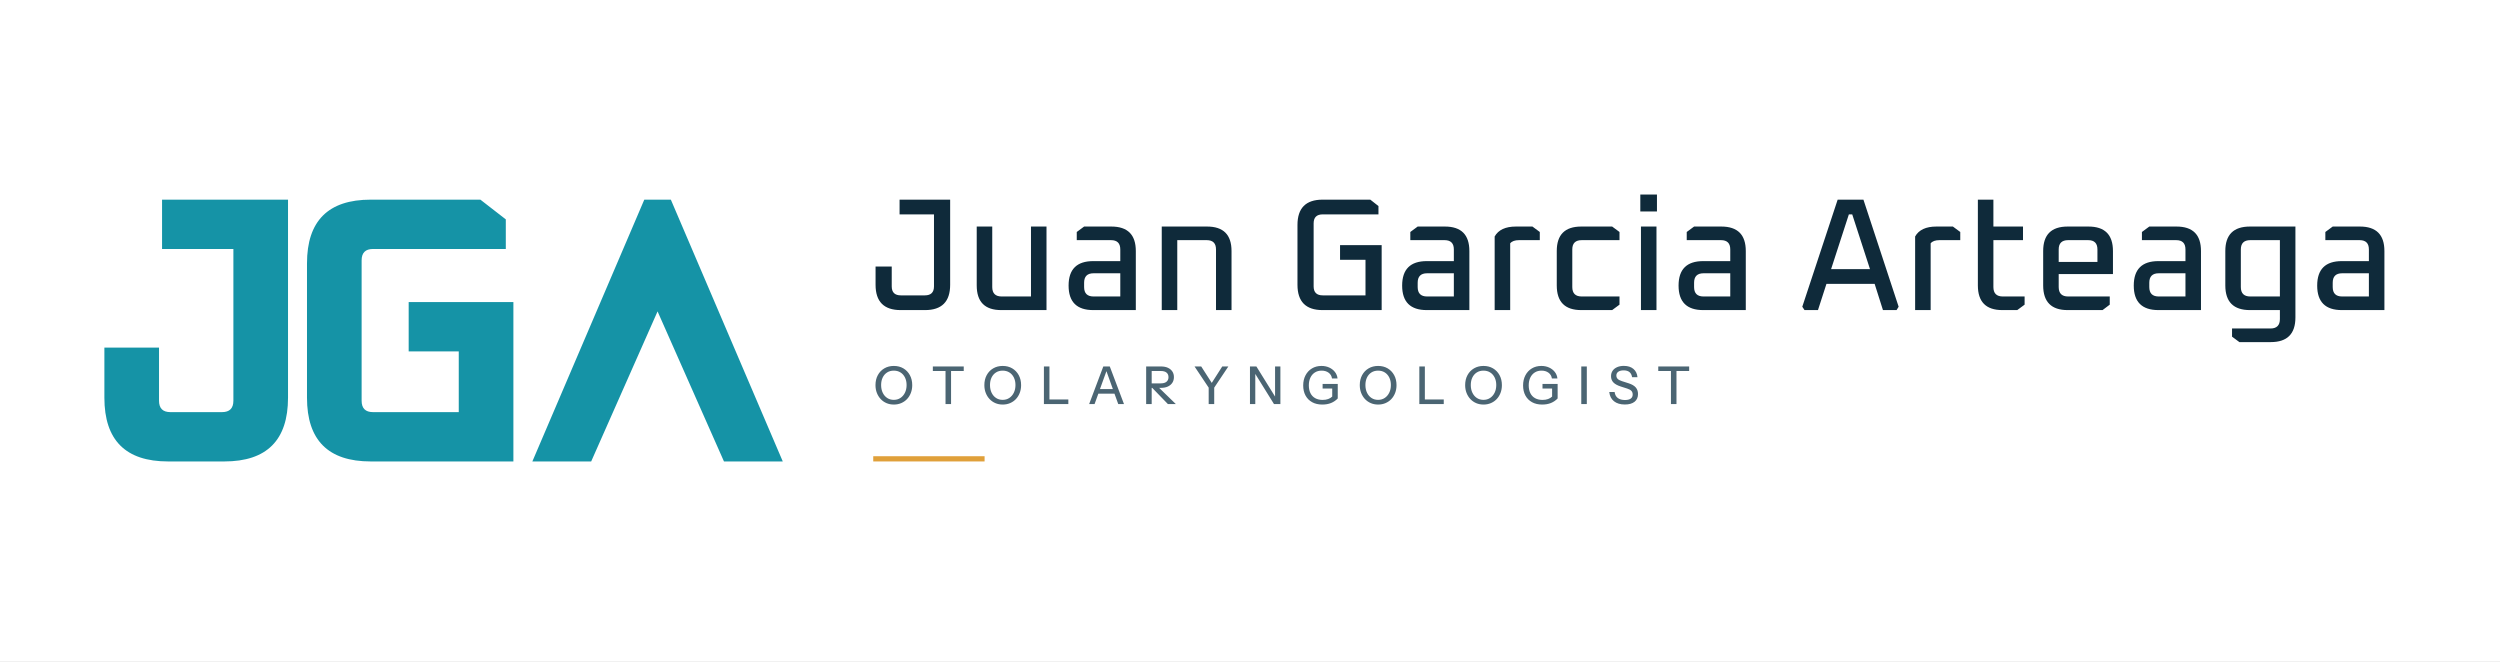
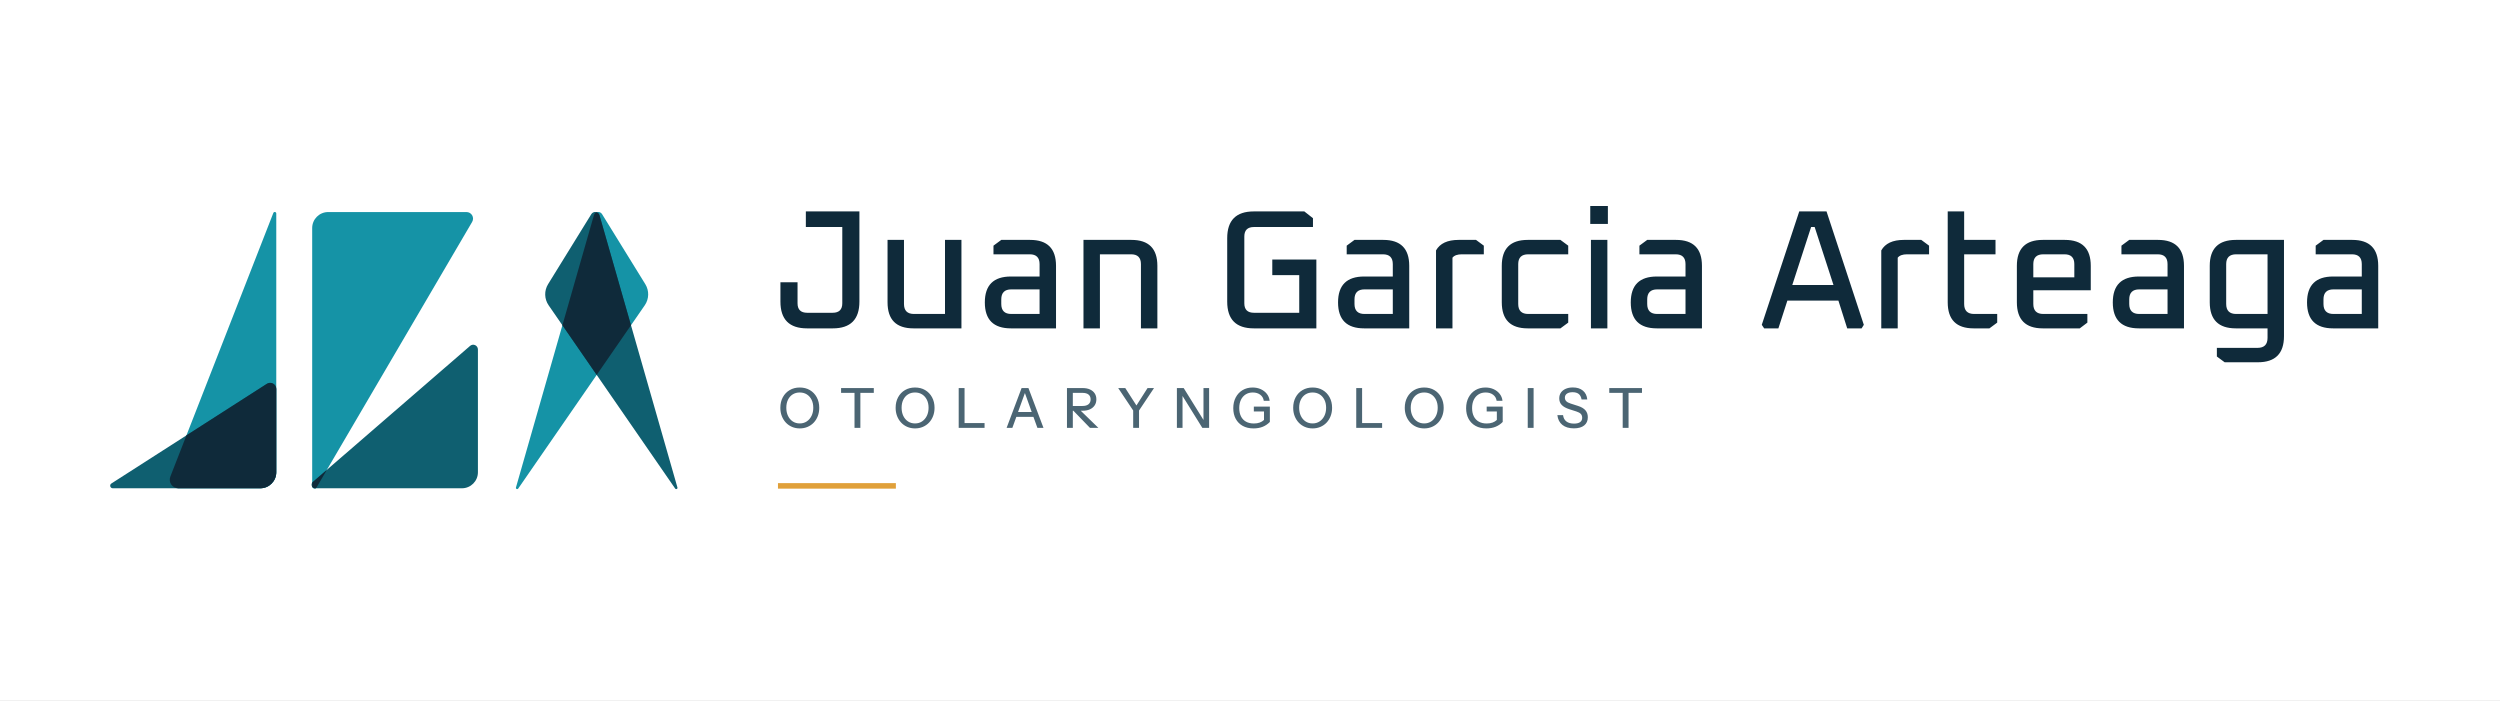
- <svg xmlns="http://www.w3.org/2000/svg" viewBox="0 0 1437 380" width="1437" height="380">
+ <svg xmlns="http://www.w3.org/2000/svg" viewBox="0 0 1357 380" width="1357" height="380">
  <rect width="100%" height="100%" fill="#ffffff" />
-   <path d="M60.0 228.601V199.814H91.405V230.346Q91.405 236.889 97.947 236.889H127.607Q134.15 236.889 134.15 230.346V143.111H93.149V114.76H165.554V228.601Q165.554 265.24 128.915 265.24H96.639Q60.0 265.24 60.0 228.601ZM176.458 228.601V151.399Q176.458 114.76 213.097 114.76H276.124L290.736 126.101V143.111H214.406Q207.863 143.111 207.863 149.654V230.346Q207.863 236.889 214.406 236.889H263.693V201.995H234.906V173.643H295.098V265.24H213.097Q176.458 265.24 176.458 228.601ZM306.00 265.24L370.34 114.76L385.60 114.76L449.94 265.24L416.14 265.24L377.97 178.99L339.81 265.24Z" fill="#1593a6" />
-   <path d="M503.275 163.704V153.216H512.567V164.624Q512.567 169.776 517.811 169.776H531.611Q536.855 169.776 536.855 164.624V123.224H517.075V114.76H546.147V163.704Q546.147 178.24 531.703 178.24H517.719Q503.275 178.24 503.275 163.704ZM561.419 164.072V130.216H570.343V164.992Q570.343 170.42 575.771 170.42H592.607V130.216H601.531V178.24H575.495Q561.419 178.24 561.419 164.072ZM628.395 178.24Q614.227 178.24 614.227 164.164Q614.227 150.088 628.395 150.088H643.943V143.372Q643.943 138.036 638.607 138.036H618.919V133.344L623.151 130.216H638.791Q652.867 130.216 652.867 144.292V178.24ZM623.151 164.992Q623.151 170.42 628.579 170.42H643.943V157.08H628.579Q623.151 157.08 623.151 162.508ZM667.771 178.24V130.216H693.807Q707.883 130.216 707.883 144.292V178.24H698.959V143.372Q698.959 138.036 693.623 138.036H676.695V178.24ZM745.787 163.704V129.296Q745.787 114.76 760.231 114.76H787.647L792.339 118.44V123.224H760.323Q755.079 123.224 755.079 128.376V164.624Q755.079 169.776 760.323 169.776H784.887V149.352H770.259V140.888H794.179V178.24H760.231Q745.787 178.24 745.787 163.704ZM820.123 178.24Q805.955 178.24 805.955 164.164Q805.955 150.088 820.123 150.088H835.671V143.372Q835.671 138.036 830.335 138.036H810.647V133.344L814.879 130.216H830.519Q844.595 130.216 844.595 144.292V178.24ZM814.879 164.992Q814.879 170.42 820.307 170.42H835.671V157.08H820.307Q814.879 157.08 814.879 162.508ZM859.131 178.24V135.92Q862.351 130.216 871.367 130.216H880.843L885.075 133.344V138.036H873.115Q869.527 138.036 868.055 139.876V178.24ZM894.827 164.072V144.292Q894.827 130.216 908.903 130.216H926.659L930.891 133.344V138.036H909.179Q903.751 138.036 903.751 143.372V164.992Q903.751 170.42 909.179 170.42H930.891V175.112L926.659 178.24H908.903Q894.827 178.24 894.827 164.072ZM942.851 121.568V111.816H952.419V121.568ZM943.219 178.24V130.216H952.143V178.24ZM979.007 178.24Q964.839 178.24 964.839 164.164Q964.839 150.088 979.007 150.088H994.555V143.372Q994.555 138.036 989.219 138.036H969.531V133.344L973.763 130.216H989.403Q1003.479 130.216 1003.479 144.292V178.24ZM973.763 164.992Q973.763 170.42 979.191 170.42H994.555V157.08H979.191Q973.763 157.08 973.763 162.508ZM1035.955 176.308 1056.287 114.76H1071.099L1091.339 176.308L1090.143 178.24H1082.323L1077.539 163.152H1049.847L1044.971 178.24H1037.243ZM1052.515 154.688H1074.871L1064.659 123.224H1062.727ZM1100.815 178.24V135.92Q1104.035 130.216 1113.051 130.216H1122.527L1126.759 133.344V138.036H1114.799Q1111.211 138.036 1109.739 139.876V178.24ZM1136.879 164.072V114.76H1145.803V130.216H1162.823V138.036H1145.803V164.992Q1145.803 170.42 1151.231 170.42H1163.743V175.112L1159.511 178.24H1150.955Q1136.879 178.24 1136.879 164.072ZM1174.415 164.072V144.292Q1174.415 130.216 1188.491 130.216H1200.451Q1214.527 130.216 1214.527 144.292V157.54H1183.339V164.992Q1183.339 170.42 1188.767 170.42H1212.687V175.112L1208.547 178.24H1188.491Q1174.415 178.24 1174.415 164.072ZM1183.339 150.548H1205.603V143.372Q1205.603 138.036 1200.267 138.036H1188.767Q1183.339 138.036 1183.339 143.372ZM1240.655 178.24Q1226.487 178.24 1226.487 164.164Q1226.487 150.088 1240.655 150.088H1256.203V143.372Q1256.203 138.036 1250.867 138.036H1231.179V133.344L1235.411 130.216H1251.051Q1265.127 130.216 1265.127 144.292V178.24ZM1235.411 164.992Q1235.411 170.42 1240.839 170.42H1256.203V157.08H1240.839Q1235.411 157.08 1235.411 162.508ZM1279.111 164.072V144.292Q1279.111 130.216 1293.279 130.216H1319.407V182.472Q1319.407 196.64 1305.239 196.64H1287.207L1282.975 193.512V188.82H1305.055Q1310.483 188.82 1310.483 183.392V178.24H1293.279Q1279.111 178.24 1279.111 164.072ZM1288.035 164.992Q1288.035 170.42 1293.463 170.42H1310.483V138.036H1293.463Q1288.035 138.036 1288.035 143.372ZM1346.087 178.24Q1331.919 178.24 1331.919 164.164Q1331.919 150.088 1346.087 150.088H1361.635V143.372Q1361.635 138.036 1356.299 138.036H1336.611V133.344L1340.843 130.216H1356.483Q1370.559 130.216 1370.559 144.292V178.24ZM1340.843 164.992Q1340.843 170.42 1346.271 170.42H1361.635V157.08H1346.271Q1340.843 157.08 1340.843 162.508Z" fill="#0f2a3a" />
-   <path d="M513.789 232.54Q511.479 232.54 509.559 231.715Q507.639 230.89 506.229 229.39Q504.819 227.89 504.024 225.85Q503.229 223.81 503.229 221.35Q503.229 218.11 504.579 215.62Q505.929 213.13 508.314 211.735Q510.699 210.34 513.759 210.34Q516.879 210.34 519.249 211.735Q521.619 213.13 522.984 215.62Q524.349 218.11 524.349 221.38Q524.349 223.81 523.554 225.865Q522.759 227.92 521.349 229.405Q519.939 230.89 518.004 231.715Q516.069 232.54 513.789 232.54ZM513.759 229.84Q515.919 229.84 517.569 228.745Q519.219 227.65 520.164 225.73Q521.109 223.81 521.109 221.32Q521.109 218.86 520.179 216.985Q519.249 215.11 517.599 214.075Q515.949 213.04 513.759 213.04Q511.569 213.04 509.934 214.075Q508.299 215.11 507.384 216.97Q506.469 218.83 506.469 221.32Q506.469 223.84 507.399 225.76Q508.329 227.68 509.964 228.76Q511.599 229.84 513.759 229.84ZM543.489 232.24V213.25H536.199V210.64H553.959V213.25H546.669V232.24ZM576.369 232.54Q574.059 232.54 572.139 231.715Q570.219 230.89 568.809 229.39Q567.399 227.89 566.604 225.85Q565.809 223.81 565.809 221.35Q565.809 218.11 567.159 215.62Q568.509 213.13 570.894 211.735Q573.279 210.34 576.339 210.34Q579.459 210.34 581.829 211.735Q584.199 213.13 585.564 215.62Q586.929 218.11 586.929 221.38Q586.929 223.81 586.134 225.865Q585.339 227.92 583.929 229.405Q582.519 230.89 580.584 231.715Q578.649 232.54 576.369 232.54ZM576.339 229.84Q578.499 229.84 580.149 228.745Q581.799 227.65 582.744 225.73Q583.689 223.81 583.689 221.32Q583.689 218.86 582.759 216.985Q581.829 215.11 580.179 214.075Q578.529 213.04 576.339 213.04Q574.149 213.04 572.514 214.075Q570.879 215.11 569.964 216.97Q569.049 218.83 569.049 221.32Q569.049 223.84 569.979 225.76Q570.909 227.68 572.544 228.76Q574.179 229.84 576.339 229.84ZM600.039 232.24V210.64H603.219V229.63H614.079V232.24ZM626.049 232.24 634.179 210.64H637.899L646.059 232.24H642.759L640.599 226.27H631.329L629.169 232.24ZM635.979 213.34 632.259 223.63H639.669ZM658.809 232.24V210.64H667.329Q669.669 210.64 671.319 211.405Q672.969 212.17 673.869 213.535Q674.769 214.9 674.769 216.76Q674.769 218.62 673.869 220.0Q672.969 221.38 671.319 222.16Q669.669 222.94 667.329 222.94H666.279L675.849 232.24H671.289L662.289 222.94H661.989V232.24ZM661.989 220.36H667.239Q669.399 220.36 670.524 219.415Q671.649 218.47 671.649 216.79Q671.649 215.11 670.539 214.18Q669.429 213.25 667.239 213.25H661.989ZM694.749 232.24V222.82L686.619 210.64H690.459L696.519 220.09L702.549 210.64H706.059L697.929 222.82V232.24ZM718.479 232.24V210.64H722.169L732.909 227.95V210.64H735.969V232.24H732.279L721.539 214.93V232.24ZM760.059 232.54Q756.669 232.54 754.209 231.175Q751.749 229.81 750.414 227.35Q749.079 224.89 749.079 221.56Q749.079 218.26 750.414 215.725Q751.749 213.19 754.119 211.765Q756.489 210.34 759.579 210.34Q762.039 210.34 764.034 211.255Q766.029 212.17 767.304 213.79Q768.579 215.41 768.819 217.54H765.639Q765.339 215.47 763.719 214.255Q762.099 213.04 759.669 213.04Q757.449 213.04 755.799 214.09Q754.149 215.14 753.234 217.03Q752.319 218.92 752.319 221.5Q752.319 224.11 753.249 225.985Q754.179 227.86 755.964 228.865Q757.749 229.87 760.269 229.87Q762.069 229.87 763.449 229.36Q764.769 228.88 765.759 227.95V223.33H760.239V220.69H768.939V229.03Q767.259 230.77 765.069 231.655Q762.879 232.54 760.059 232.54ZM792.159 232.54Q789.849 232.54 787.929 231.715Q786.009 230.89 784.599 229.39Q783.189 227.89 782.394 225.85Q781.599 223.81 781.599 221.35Q781.599 218.11 782.949 215.62Q784.299 213.13 786.684 211.735Q789.069 210.34 792.129 210.34Q795.249 210.34 797.619 211.735Q799.989 213.13 801.354 215.62Q802.719 218.11 802.719 221.38Q802.719 223.81 801.924 225.865Q801.129 227.92 799.719 229.405Q798.309 230.89 796.374 231.715Q794.439 232.54 792.159 232.54ZM792.129 229.84Q794.289 229.84 795.939 228.745Q797.589 227.65 798.534 225.73Q799.479 223.81 799.479 221.32Q799.479 218.86 798.549 216.985Q797.619 215.11 795.969 214.075Q794.319 213.04 792.129 213.04Q789.939 213.04 788.304 214.075Q786.669 215.11 785.754 216.97Q784.839 218.83 784.839 221.32Q784.839 223.84 785.769 225.76Q786.699 227.68 788.334 228.76Q789.969 229.84 792.129 229.84ZM815.829 232.24V210.64H819.009V229.63H829.869V232.24ZM852.729 232.54Q850.419 232.54 848.499 231.715Q846.579 230.89 845.169 229.39Q843.759 227.89 842.964 225.85Q842.169 223.81 842.169 221.35Q842.169 218.11 843.519 215.62Q844.869 213.13 847.254 211.735Q849.639 210.34 852.699 210.34Q855.819 210.34 858.189 211.735Q860.559 213.13 861.924 215.62Q863.289 218.11 863.289 221.38Q863.289 223.81 862.494 225.865Q861.699 227.92 860.289 229.405Q858.879 230.89 856.944 231.715Q855.009 232.54 852.729 232.54ZM852.699 229.84Q854.859 229.84 856.509 228.745Q858.159 227.65 859.104 225.73Q860.049 223.81 860.049 221.32Q860.049 218.86 859.119 216.985Q858.189 215.11 856.539 214.075Q854.889 213.04 852.699 213.04Q850.509 213.04 848.874 214.075Q847.239 215.11 846.324 216.97Q845.409 218.83 845.409 221.32Q845.409 223.84 846.339 225.76Q847.269 227.68 848.904 228.76Q850.539 229.84 852.699 229.84ZM886.449 232.54Q883.059 232.54 880.599 231.175Q878.139 229.81 876.804 227.35Q875.469 224.89 875.469 221.56Q875.469 218.26 876.804 215.725Q878.139 213.19 880.509 211.765Q882.879 210.34 885.969 210.34Q888.429 210.34 890.424 211.255Q892.419 212.17 893.694 213.79Q894.969 215.41 895.209 217.54H892.029Q891.729 215.47 890.109 214.255Q888.489 213.04 886.059 213.04Q883.839 213.04 882.189 214.09Q880.539 215.14 879.624 217.03Q878.709 218.92 878.709 221.5Q878.709 224.11 879.639 225.985Q880.569 227.86 882.354 228.865Q884.139 229.87 886.659 229.87Q888.459 229.87 889.839 229.36Q891.159 228.88 892.149 227.95V223.33H886.629V220.69H895.329V229.03Q893.649 230.77 891.459 231.655Q889.269 232.54 886.449 232.54ZM908.919 232.24V210.64H912.099V232.24ZM933.969 232.51Q930.069 232.51 927.729 230.65Q925.389 228.79 924.999 225.34H928.089Q928.359 227.59 929.889 228.76Q931.419 229.93 934.029 229.93Q936.219 229.93 937.344 229.12Q938.469 228.31 938.469 226.81Q938.469 225.46 937.719 224.665Q936.969 223.87 935.349 223.36L931.599 222.16Q928.719 221.23 927.369 219.82Q926.019 218.41 926.019 216.25Q926.019 214.42 926.934 213.1Q927.849 211.78 929.514 211.045Q931.179 210.31 933.399 210.31Q936.819 210.31 938.874 212.035Q940.929 213.76 941.229 216.82H938.139Q937.779 214.78 936.579 213.835Q935.379 212.89 933.279 212.89Q931.299 212.89 930.189 213.67Q929.079 214.45 929.079 215.86Q929.079 217.0 929.814 217.765Q930.549 218.53 932.259 219.07L936.189 220.33Q938.919 221.2 940.224 222.7Q941.529 224.2 941.529 226.48Q941.529 229.36 939.549 230.935Q937.569 232.51 933.969 232.51ZM960.459 232.24V213.25H953.169V210.64H970.929V213.25H963.639V232.24Z" fill="#4b6573" />
-   <rect x="501.939" y="262.24" width="64" height="3" fill="#e0a03a" />
+   <g id="jga" transform="translate(60 115.101) scale(1.49935)">
+     <defs>
+       <clipPath id="jga-0">
+         <path d="M58.95 0.3A0.55 0.55 0 0 1 60 0.49L60 94.21A5.79 5.79 0 0 1 54.21 100L24.55 100A3.1 3.1 0 0 1 21.65 95.77Z" />
+       </clipPath>
+       <clipPath id="jga-1">
+         <path d="M73 5.79A5.79 5.79 0 0 1 78.79 0L128.86 0A2.37 2.37 0 0 1 130.91 3.57L74.59 99.69A0.85 0.85 0 0 1 73 99.26Z" />
+       </clipPath>
+       <clipPath id="jga-2">
+         <path d="M147.61 100.07A0.46 0.46 0 0 1 146.78 99.68L174.99 1.14A1.63 1.63 0 0 1 177.93 0.73L193.6 26.11A7 7 0 0 1 193.4 33.76Z" />
+       </clipPath>
+     </defs>
+     <path fill="#1593a6" d="M58.95 0.3A0.55 0.55 0 0 1 60 0.49L60 94.21A5.79 5.79 0 0 1 54.21 100L24.55 100A3.1 3.1 0 0 1 21.65 95.77Z" />
+     <path fill="#0f5f70" d="M0.3 98.27A0.94 0.94 0 0 0 0.8 100L54.21 100A5.79 5.79 0 0 0 60 94.21L60 64.05A2.21 2.21 0 0 0 56.59 62.18Z" />
+     <path fill="#0f2a3a" clip-path="url(#jga-0)" d="M0.3 98.27A0.94 0.94 0 0 0 0.8 100L54.21 100A5.79 5.79 0 0 0 60 94.21L60 64.05A2.21 2.21 0 0 0 56.59 62.18Z" />
+     <path fill="#1593a6" d="M73 5.79A5.79 5.79 0 0 1 78.79 0L128.86 0A2.37 2.37 0 0 1 130.91 3.57L74.59 99.69A0.85 0.85 0 0 1 73 99.26Z" />
+     <path fill="#0f5f70" d="M73.21 97.74A1.29 1.29 0 0 0 74.06 100L127.21 100A5.79 5.79 0 0 0 133 94.21L133 49.74A1.71 1.71 0 0 0 130.18 48.44Z" />
+     <path fill="#0f2a3a" clip-path="url(#jga-1)" d="M73.21 97.74A1.29 1.29 0 0 0 74.06 100L127.21 100A5.79 5.79 0 0 0 133 94.21L133 49.74A1.71 1.71 0 0 0 130.18 48.44Z" />
+     <path fill="#1593a6" d="M147.61 100.07A0.46 0.46 0 0 1 146.78 99.68L174.99 1.14A1.63 1.63 0 0 1 177.93 0.73L193.6 26.11A7 7 0 0 1 193.4 33.76Z" />
+     <path fill="#0f5f70" d="M204.39 100.07A0.46 0.46 0 0 0 205.22 99.68L177.01 1.14A1.63 1.63 0 0 0 174.07 0.73L158.4 26.11A7 7 0 0 0 158.6 33.76Z" />
+     <path fill="#0f2a3a" clip-path="url(#jga-2)" d="M204.39 100.07A0.46 0.46 0 0 0 205.22 99.68L177.01 1.14A1.63 1.63 0 0 0 174.07 0.73L158.4 26.11A7 7 0 0 0 158.6 33.76Z" />
+   </g>
+   <g transform="translate(-79.66 0)">
+     <path d="M503.275 163.704V153.216H512.567V164.624Q512.567 169.776 517.811 169.776H531.611Q536.855 169.776 536.855 164.624V123.224H517.075V114.76H546.147V163.704Q546.147 178.24 531.703 178.24H517.719Q503.275 178.24 503.275 163.704ZM561.419 164.072V130.216H570.343V164.992Q570.343 170.42 575.771 170.42H592.607V130.216H601.531V178.24H575.495Q561.419 178.24 561.419 164.072ZM628.395 178.24Q614.227 178.24 614.227 164.164Q614.227 150.088 628.395 150.088H643.943V143.372Q643.943 138.036 638.607 138.036H618.919V133.344L623.151 130.216H638.791Q652.867 130.216 652.867 144.292V178.24ZM623.151 164.992Q623.151 170.42 628.579 170.42H643.943V157.08H628.579Q623.151 157.08 623.151 162.508ZM667.771 178.24V130.216H693.807Q707.883 130.216 707.883 144.292V178.24H698.959V143.372Q698.959 138.036 693.623 138.036H676.695V178.24ZM745.787 163.704V129.296Q745.787 114.76 760.231 114.76H787.647L792.339 118.44V123.224H760.323Q755.079 123.224 755.079 128.376V164.624Q755.079 169.776 760.323 169.776H784.887V149.352H770.259V140.888H794.179V178.24H760.231Q745.787 178.24 745.787 163.704ZM820.123 178.24Q805.955 178.24 805.955 164.164Q805.955 150.088 820.123 150.088H835.671V143.372Q835.671 138.036 830.335 138.036H810.647V133.344L814.879 130.216H830.519Q844.595 130.216 844.595 144.292V178.24ZM814.879 164.992Q814.879 170.42 820.307 170.42H835.671V157.08H820.307Q814.879 157.08 814.879 162.508ZM859.131 178.24V135.92Q862.351 130.216 871.367 130.216H880.843L885.075 133.344V138.036H873.115Q869.527 138.036 868.055 139.876V178.24ZM894.827 164.072V144.292Q894.827 130.216 908.903 130.216H926.659L930.891 133.344V138.036H909.179Q903.751 138.036 903.751 143.372V164.992Q903.751 170.42 909.179 170.42H930.891V175.112L926.659 178.24H908.903Q894.827 178.24 894.827 164.072ZM942.851 121.568V111.816H952.419V121.568ZM943.219 178.24V130.216H952.143V178.24ZM979.007 178.24Q964.839 178.24 964.839 164.164Q964.839 150.088 979.007 150.088H994.555V143.372Q994.555 138.036 989.219 138.036H969.531V133.344L973.763 130.216H989.403Q1003.479 130.216 1003.479 144.292V178.24ZM973.763 164.992Q973.763 170.42 979.191 170.42H994.555V157.08H979.191Q973.763 157.08 973.763 162.508ZM1035.955 176.308 1056.287 114.76H1071.099L1091.339 176.308L1090.143 178.24H1082.323L1077.539 163.152H1049.847L1044.971 178.24H1037.243ZM1052.515 154.688H1074.871L1064.659 123.224H1062.727ZM1100.815 178.24V135.92Q1104.035 130.216 1113.051 130.216H1122.527L1126.759 133.344V138.036H1114.799Q1111.211 138.036 1109.739 139.876V178.24ZM1136.879 164.072V114.76H1145.803V130.216H1162.823V138.036H1145.803V164.992Q1145.803 170.42 1151.231 170.42H1163.743V175.112L1159.511 178.24H1150.955Q1136.879 178.24 1136.879 164.072ZM1174.415 164.072V144.292Q1174.415 130.216 1188.491 130.216H1200.451Q1214.527 130.216 1214.527 144.292V157.54H1183.339V164.992Q1183.339 170.42 1188.767 170.42H1212.687V175.112L1208.547 178.24H1188.491Q1174.415 178.24 1174.415 164.072ZM1183.339 150.548H1205.603V143.372Q1205.603 138.036 1200.267 138.036H1188.767Q1183.339 138.036 1183.339 143.372ZM1240.655 178.24Q1226.487 178.24 1226.487 164.164Q1226.487 150.088 1240.655 150.088H1256.203V143.372Q1256.203 138.036 1250.867 138.036H1231.179V133.344L1235.411 130.216H1251.051Q1265.127 130.216 1265.127 144.292V178.24ZM1235.411 164.992Q1235.411 170.42 1240.839 170.42H1256.203V157.08H1240.839Q1235.411 157.08 1235.411 162.508ZM1279.111 164.072V144.292Q1279.111 130.216 1293.279 130.216H1319.407V182.472Q1319.407 196.64 1305.239 196.64H1287.207L1282.975 193.512V188.82H1305.055Q1310.483 188.82 1310.483 183.392V178.24H1293.279Q1279.111 178.24 1279.111 164.072ZM1288.035 164.992Q1288.035 170.42 1293.463 170.42H1310.483V138.036H1293.463Q1288.035 138.036 1288.035 143.372ZM1346.087 178.24Q1331.919 178.24 1331.919 164.164Q1331.919 150.088 1346.087 150.088H1361.635V143.372Q1361.635 138.036 1356.299 138.036H1336.611V133.344L1340.843 130.216H1356.483Q1370.559 130.216 1370.559 144.292V178.24ZM1340.843 164.992Q1340.843 170.42 1346.271 170.42H1361.635V157.08H1346.271Q1340.843 157.08 1340.843 162.508Z" fill="#0f2a3a" />
+     <path d="M513.789 232.54Q511.479 232.54 509.559 231.715Q507.639 230.89 506.229 229.39Q504.819 227.89 504.024 225.85Q503.229 223.81 503.229 221.35Q503.229 218.11 504.579 215.62Q505.929 213.13 508.314 211.735Q510.699 210.34 513.759 210.34Q516.879 210.34 519.249 211.735Q521.619 213.13 522.984 215.62Q524.349 218.11 524.349 221.38Q524.349 223.81 523.554 225.865Q522.759 227.92 521.349 229.405Q519.939 230.89 518.004 231.715Q516.069 232.54 513.789 232.54ZM513.759 229.84Q515.919 229.84 517.569 228.745Q519.219 227.65 520.164 225.73Q521.109 223.81 521.109 221.32Q521.109 218.86 520.179 216.985Q519.249 215.11 517.599 214.075Q515.949 213.04 513.759 213.04Q511.569 213.04 509.934 214.075Q508.299 215.11 507.384 216.97Q506.469 218.83 506.469 221.32Q506.469 223.84 507.399 225.76Q508.329 227.68 509.964 228.76Q511.599 229.84 513.759 229.84ZM543.489 232.24V213.25H536.199V210.64H553.959V213.25H546.669V232.24ZM576.369 232.54Q574.059 232.54 572.139 231.715Q570.219 230.89 568.809 229.39Q567.399 227.89 566.604 225.85Q565.809 223.81 565.809 221.35Q565.809 218.11 567.159 215.62Q568.509 213.13 570.894 211.735Q573.279 210.34 576.339 210.34Q579.459 210.34 581.829 211.735Q584.199 213.13 585.564 215.62Q586.929 218.11 586.929 221.38Q586.929 223.81 586.134 225.865Q585.339 227.92 583.929 229.405Q582.519 230.89 580.584 231.715Q578.649 232.54 576.369 232.54ZM576.339 229.84Q578.499 229.84 580.149 228.745Q581.799 227.65 582.744 225.73Q583.689 223.81 583.689 221.32Q583.689 218.86 582.759 216.985Q581.829 215.11 580.179 214.075Q578.529 213.04 576.339 213.04Q574.149 213.04 572.514 214.075Q570.879 215.11 569.964 216.97Q569.049 218.83 569.049 221.32Q569.049 223.84 569.979 225.76Q570.909 227.68 572.544 228.76Q574.179 229.84 576.339 229.84ZM600.039 232.24V210.64H603.219V229.63H614.079V232.24ZM626.049 232.24 634.179 210.64H637.899L646.059 232.24H642.759L640.599 226.27H631.329L629.169 232.24ZM635.979 213.34 632.259 223.63H639.669ZM658.809 232.24V210.64H667.329Q669.669 210.64 671.319 211.405Q672.969 212.17 673.869 213.535Q674.769 214.9 674.769 216.76Q674.769 218.62 673.869 220.0Q672.969 221.38 671.319 222.16Q669.669 222.94 667.329 222.94H666.279L675.849 232.24H671.289L662.289 222.94H661.989V232.24ZM661.989 220.36H667.239Q669.399 220.36 670.524 219.415Q671.649 218.47 671.649 216.79Q671.649 215.11 670.539 214.18Q669.429 213.25 667.239 213.25H661.989ZM694.749 232.24V222.82L686.619 210.64H690.459L696.519 220.09L702.549 210.64H706.059L697.929 222.82V232.24ZM718.479 232.24V210.64H722.169L732.909 227.95V210.64H735.969V232.24H732.279L721.539 214.93V232.24ZM760.059 232.54Q756.669 232.54 754.209 231.175Q751.749 229.81 750.414 227.35Q749.079 224.89 749.079 221.56Q749.079 218.26 750.414 215.725Q751.749 213.19 754.119 211.765Q756.489 210.34 759.579 210.34Q762.039 210.34 764.034 211.255Q766.029 212.17 767.304 213.79Q768.579 215.41 768.819 217.54H765.639Q765.339 215.47 763.719 214.255Q762.099 213.04 759.669 213.04Q757.449 213.04 755.799 214.09Q754.149 215.14 753.234 217.03Q752.319 218.92 752.319 221.5Q752.319 224.11 753.249 225.985Q754.179 227.86 755.964 228.865Q757.749 229.87 760.269 229.87Q762.069 229.87 763.449 229.36Q764.769 228.88 765.759 227.95V223.33H760.239V220.69H768.939V229.03Q767.259 230.77 765.069 231.655Q762.879 232.54 760.059 232.54ZM792.159 232.54Q789.849 232.54 787.929 231.715Q786.009 230.89 784.599 229.39Q783.189 227.89 782.394 225.85Q781.599 223.81 781.599 221.35Q781.599 218.11 782.949 215.62Q784.299 213.13 786.684 211.735Q789.069 210.34 792.129 210.34Q795.249 210.34 797.619 211.735Q799.989 213.13 801.354 215.62Q802.719 218.11 802.719 221.38Q802.719 223.81 801.924 225.865Q801.129 227.92 799.719 229.405Q798.309 230.89 796.374 231.715Q794.439 232.54 792.159 232.54ZM792.129 229.84Q794.289 229.84 795.939 228.745Q797.589 227.65 798.534 225.73Q799.479 223.81 799.479 221.32Q799.479 218.86 798.549 216.985Q797.619 215.11 795.969 214.075Q794.319 213.04 792.129 213.04Q789.939 213.04 788.304 214.075Q786.669 215.11 785.754 216.97Q784.839 218.83 784.839 221.32Q784.839 223.84 785.769 225.76Q786.699 227.68 788.334 228.76Q789.969 229.84 792.129 229.84ZM815.829 232.24V210.64H819.009V229.63H829.869V232.24ZM852.729 232.54Q850.419 232.54 848.499 231.715Q846.579 230.89 845.169 229.39Q843.759 227.89 842.964 225.85Q842.169 223.81 842.169 221.35Q842.169 218.11 843.519 215.62Q844.869 213.13 847.254 211.735Q849.639 210.34 852.699 210.34Q855.819 210.34 858.189 211.735Q860.559 213.13 861.924 215.62Q863.289 218.11 863.289 221.38Q863.289 223.81 862.494 225.865Q861.699 227.92 860.289 229.405Q858.879 230.89 856.944 231.715Q855.009 232.54 852.729 232.54ZM852.699 229.84Q854.859 229.84 856.509 228.745Q858.159 227.65 859.104 225.73Q860.049 223.81 860.049 221.32Q860.049 218.86 859.119 216.985Q858.189 215.11 856.539 214.075Q854.889 213.04 852.699 213.04Q850.509 213.04 848.874 214.075Q847.239 215.11 846.324 216.97Q845.409 218.83 845.409 221.32Q845.409 223.84 846.339 225.76Q847.269 227.68 848.904 228.76Q850.539 229.84 852.699 229.84ZM886.449 232.54Q883.059 232.54 880.599 231.175Q878.139 229.81 876.804 227.35Q875.469 224.89 875.469 221.56Q875.469 218.26 876.804 215.725Q878.139 213.19 880.509 211.765Q882.879 210.34 885.969 210.34Q888.429 210.34 890.424 211.255Q892.419 212.17 893.694 213.79Q894.969 215.41 895.209 217.54H892.029Q891.729 215.47 890.109 214.255Q888.489 213.04 886.059 213.04Q883.839 213.04 882.189 214.09Q880.539 215.14 879.624 217.03Q878.709 218.92 878.709 221.5Q878.709 224.11 879.639 225.985Q880.569 227.86 882.354 228.865Q884.139 229.87 886.659 229.87Q888.459 229.87 889.839 229.36Q891.159 228.88 892.149 227.95V223.33H886.629V220.69H895.329V229.03Q893.649 230.77 891.459 231.655Q889.269 232.54 886.449 232.54ZM908.919 232.24V210.64H912.099V232.24ZM933.969 232.51Q930.069 232.51 927.729 230.65Q925.389 228.79 924.999 225.34H928.089Q928.359 227.59 929.889 228.76Q931.419 229.93 934.029 229.93Q936.219 229.93 937.344 229.12Q938.469 228.31 938.469 226.81Q938.469 225.46 937.719 224.665Q936.969 223.87 935.349 223.36L931.599 222.16Q928.719 221.23 927.369 219.82Q926.019 218.41 926.019 216.25Q926.019 214.42 926.934 213.1Q927.849 211.78 929.514 211.045Q931.179 210.31 933.399 210.31Q936.819 210.31 938.874 212.035Q940.929 213.76 941.229 216.82H938.139Q937.779 214.78 936.579 213.835Q935.379 212.89 933.279 212.89Q931.299 212.89 930.189 213.67Q929.079 214.45 929.079 215.86Q929.079 217.0 929.814 217.765Q930.549 218.53 932.259 219.07L936.189 220.33Q938.919 221.2 940.224 222.7Q941.529 224.2 941.529 226.48Q941.529 229.36 939.549 230.935Q937.569 232.51 933.969 232.51ZM960.459 232.24V213.25H953.169V210.64H970.929V213.25H963.639V232.24Z" fill="#4b6573" />
+     <rect x="501.939" y="262.24" width="64" height="3" fill="#e0a03a" />
+   </g>
</svg>
